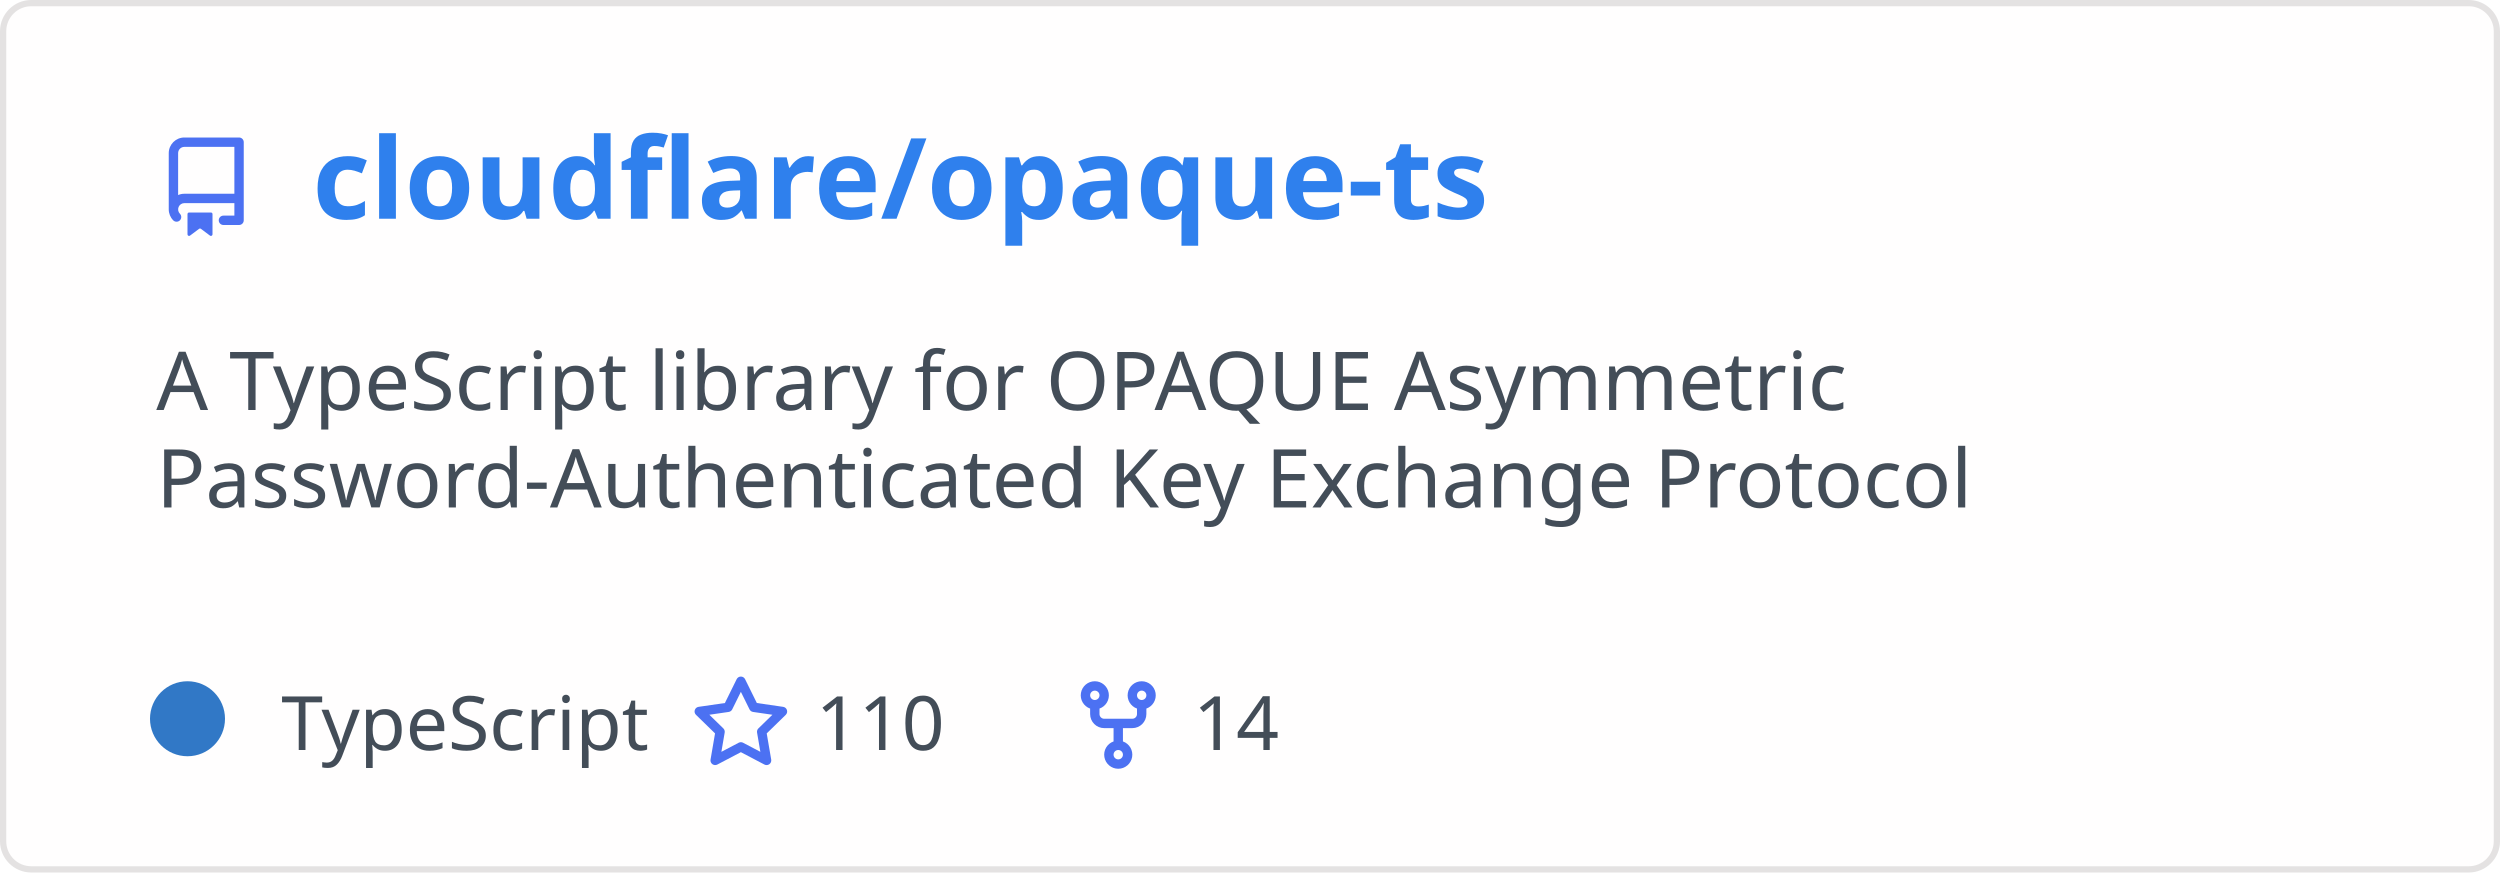
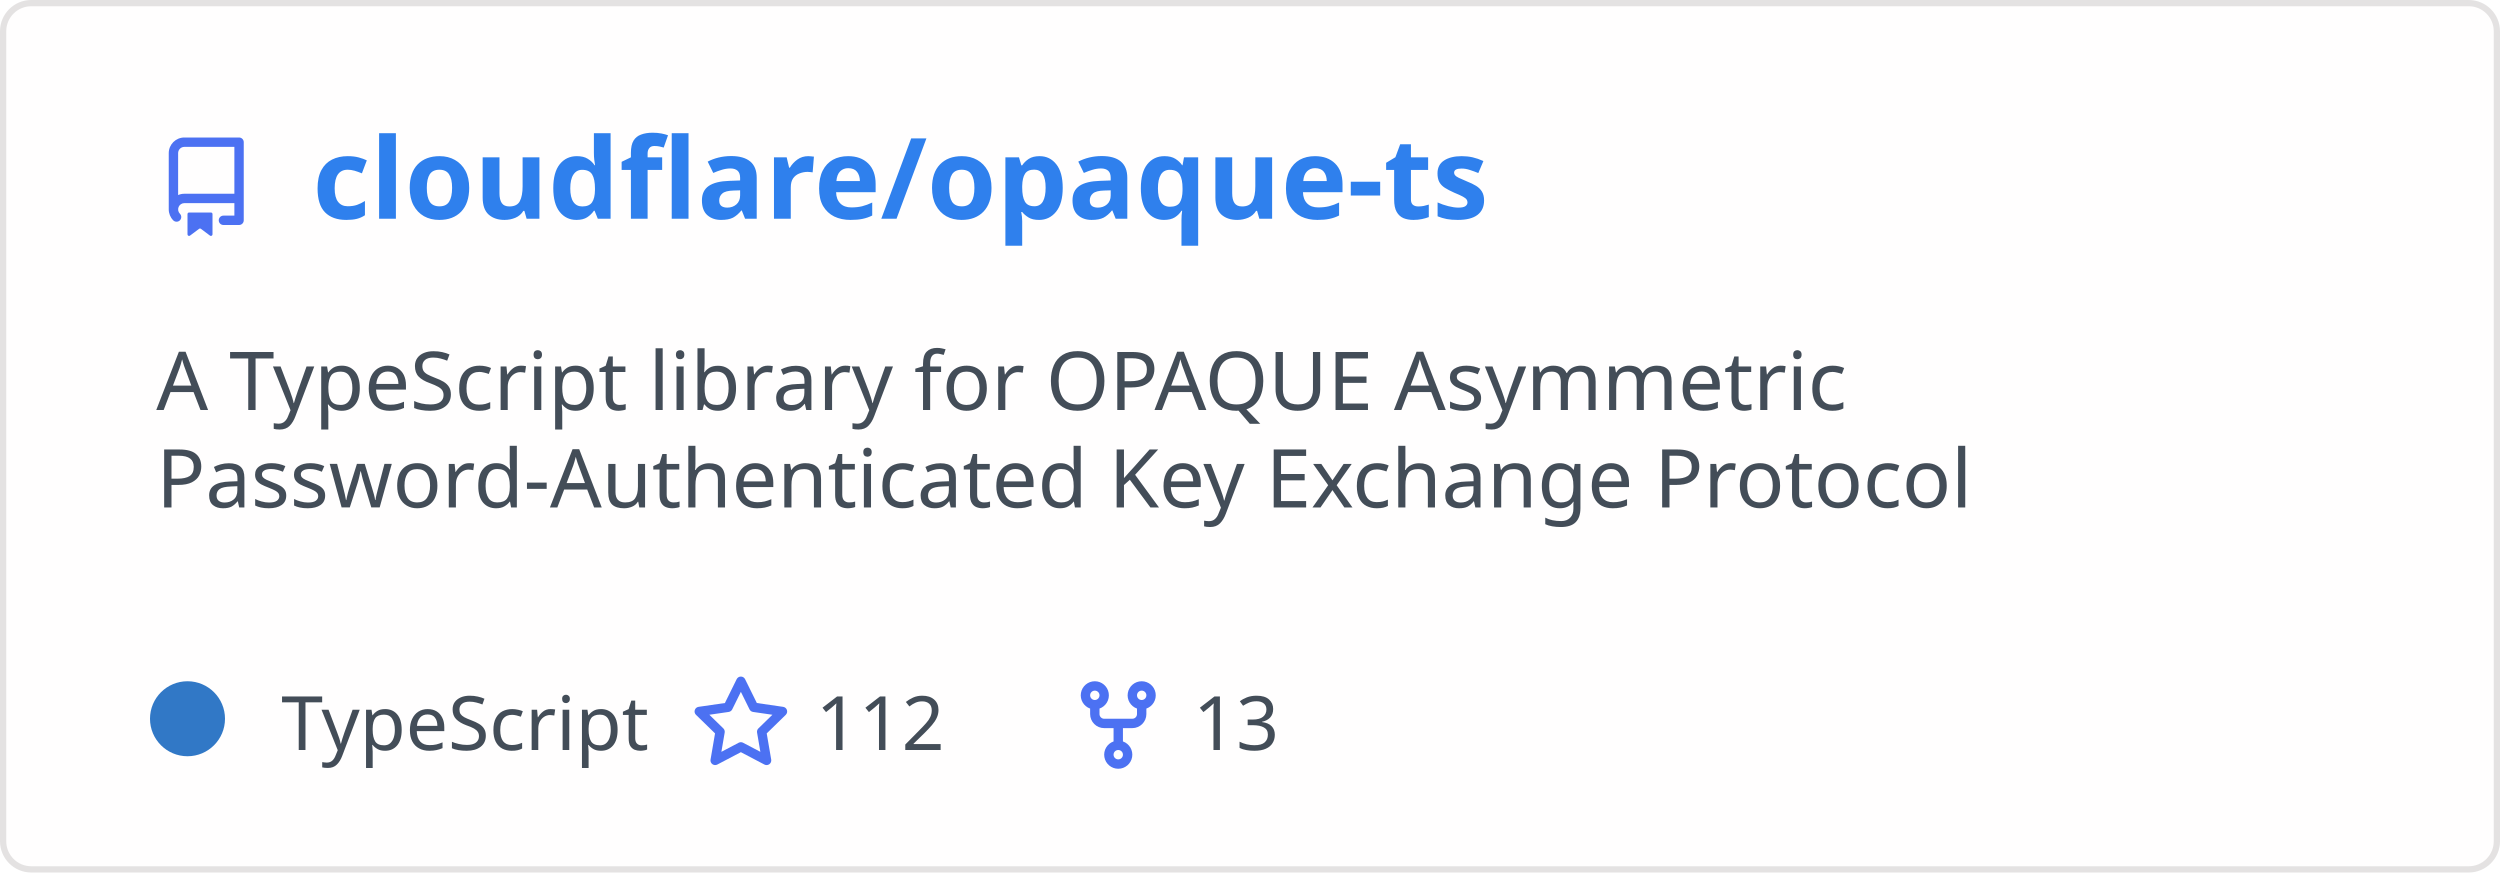
<svg xmlns="http://www.w3.org/2000/svg" width="400" height="140" viewBox="0 0 400 140" fill="none" role="img" aria-labelledby="descId">
  <style>
          .header {
            font: 600 18px 'Segoe UI', Ubuntu, Sans-Serif;
            fill: #2f80ed;
            animation: fadeInAnimation 0.8s ease-in-out forwards;
          }
          @supports(-moz-appearance: auto) {
            /* Selector detects Firefox */
            .header { font-size: 15.5px; }
          }
          
    .description {
      font: 400 13px 'Segoe UI', Ubuntu, Sans-Serif;fill: #434d58;
      
    }
    .gray { font: 400 12px 'Segoe UI', Ubuntu, Sans-Serif; fill: #434d58 }
    .badge { font: 600 11px 'Segoe UI', Ubuntu, Sans-Serif; }
-     .badge rect { opacity: 0.2 }
+     .badge rect { opacity: 0.2; stroke: #434d58 }
+     .badge text { fill: #434d58 }

    .stat { font: 400 12px 'Segoe UI', Ubuntu, Sans-Serif; fill: #434d58 }
    .stagger {
      opacity: 0;
      animation: fadeInAnimation 0.3s ease-in-out forwards;
    }
    .not_bold { font-weight: 400 }
    .bold { font-weight: 700 }
    .icon {
      fill: #4c71f2;
      display: block;
    }
  
+           

          
      /* Animations */
      @keyframes scaleInAnimation {
        from {
          transform: translate(-5px, 5px) scale(0);
        }
        to {
          transform: translate(-5px, 5px) scale(1);
        }
      }
      @keyframes fadeInAnimation {
        from {
          opacity: 0;
        }
        to {
          opacity: 1;
        }
      }
    
          * { animation-duration: 0s !important; animation-delay: 0s !important; }
        </style>
-   <rect data-testid="card-bg" x="0.5" y="0.5" rx="4.5" height="99%" stroke="#e4e2e2" width="399" fill="#fffefe" stroke-opacity="1" />
+   <defs>
+           
+           
+         </defs>
+   <rect data-testid="card-bg" class="card-bg" x="0.5" y="0.5" rx="4.5" height="99%" stroke="#e4e2e2" width="399" fill="#fffefe" stroke-opacity="1" />
  <g data-testid="card-title" transform="translate(25, 35)">
    <g transform="translate(0, 0)">
      <svg class="icon" x="0" y="-13" viewBox="0 0 16 16" version="1.1" width="16" height="16">
        <path fill-rule="evenodd" d="M2 2.5A2.5 2.5 0 014.5 0h8.75a.75.75 0 01.75.75v12.5a.75.75 0 01-.75.75h-2.5a.75.75 0 110-1.5h1.75v-2h-8a1 1 0 00-.714 1.7.75.75 0 01-1.072 1.05A2.495 2.495 0 012 11.5v-9zm10.5-1V9h-8c-.356 0-.694.074-1 .208V2.5a1 1 0 011-1h8zM5 12.25v3.25a.25.25 0 00.4.2l1.45-1.087a.25.25 0 01.3 0L8.6 15.7a.25.25 0 00.4-.2v-3.25a.25.25 0 00-.25-.25h-3.5a.25.25 0 00-.25.25z" />
      </svg>
    </g>
    <g transform="translate(25, 0)">
      <text x="0" y="0" class="header" data-testid="header">cloudflare/opaque-ts</text>
    </g>
  </g>
  <g data-testid="main-card-body" transform="translate(0, 55)">
    <text class="description" x="25" y="-5">
      <tspan dy="1.2em" x="25">A TypeScript library for OPAQUE Asymmetric</tspan>
      <tspan dy="1.2em" x="25">Password-Authenticated Key Exchange Protocol</tspan>
    </text>
    <g transform="translate(30, 65)">
      <g transform="translate(0, 0)">
        <g data-testid="primary-lang">
          <circle data-testid="lang-color" cx="0" cy="-5" r="6" fill="#3178c6" />
          <text data-testid="lang-name" class="gray" x="15">TypeScript</text>
        </g>
      </g>
      <g transform="translate(80.54, 0)">
        <g transform="translate(0, 0)">
          <svg class="icon" y="-12" viewBox="0 0 16 16" version="1.1" width="16" height="16">
            <path fill-rule="evenodd" d="M8 .25a.75.75 0 01.673.418l1.882 3.815 4.21.612a.75.75 0 01.416 1.279l-3.046 2.97.719 4.192a.75.75 0 01-1.088.791L8 12.347l-3.766 1.98a.75.75 0 01-1.088-.79l.72-4.194L.818 6.374a.75.75 0 01.416-1.28l4.21-.611L7.327.668A.75.75 0 018 .25zm0 2.445L6.615 5.5a.75.75 0 01-.564.41l-3.097.45 2.24 2.184a.75.75 0 01.216.664l-.528 3.084 2.769-1.456a.75.75 0 01.698 0l2.77 1.456-.53-3.084a.75.75 0 01.216-.664l2.24-2.183-3.096-.45a.75.75 0 01-.564-.41L8 2.694v.001z" />
          </svg>
        </g>
        <g transform="translate(20, 0)">
-           <text data-testid="stargazers" class="gray">110</text>
+           <text data-testid="stargazers" class="gray">112</text>
        </g>
      </g>
      <g transform="translate(140.92, 0)">
        <g transform="translate(0, 0)">
          <svg class="icon" y="-12" viewBox="0 0 16 16" version="1.1" width="16" height="16">
            <path fill-rule="evenodd" d="M5 3.25a.75.75 0 11-1.5 0 .75.75 0 011.5 0zm0 2.122a2.25 2.25 0 10-1.5 0v.878A2.25 2.25 0 005.75 8.5h1.5v2.128a2.251 2.251 0 101.5 0V8.5h1.5a2.25 2.25 0 002.25-2.25v-.878a2.25 2.25 0 10-1.5 0v.878a.75.75 0 01-.75.75h-4.5A.75.75 0 015 6.25v-.878zm3.75 7.378a.75.75 0 11-1.5 0 .75.75 0 011.5 0zm3-8.75a.75.75 0 100-1.5.75.75 0 000 1.5z" />
          </svg>
        </g>
        <g transform="translate(20, 0)">
-           <text data-testid="forkcount" class="gray">14</text>
+           <text data-testid="forkcount" class="gray">13</text>
        </g>
      </g>
    </g>
    <svg x="0" y="0">
      <g transform="translate(-3, 88)">
      
    </g>
    </svg>
  </g>
</svg>
